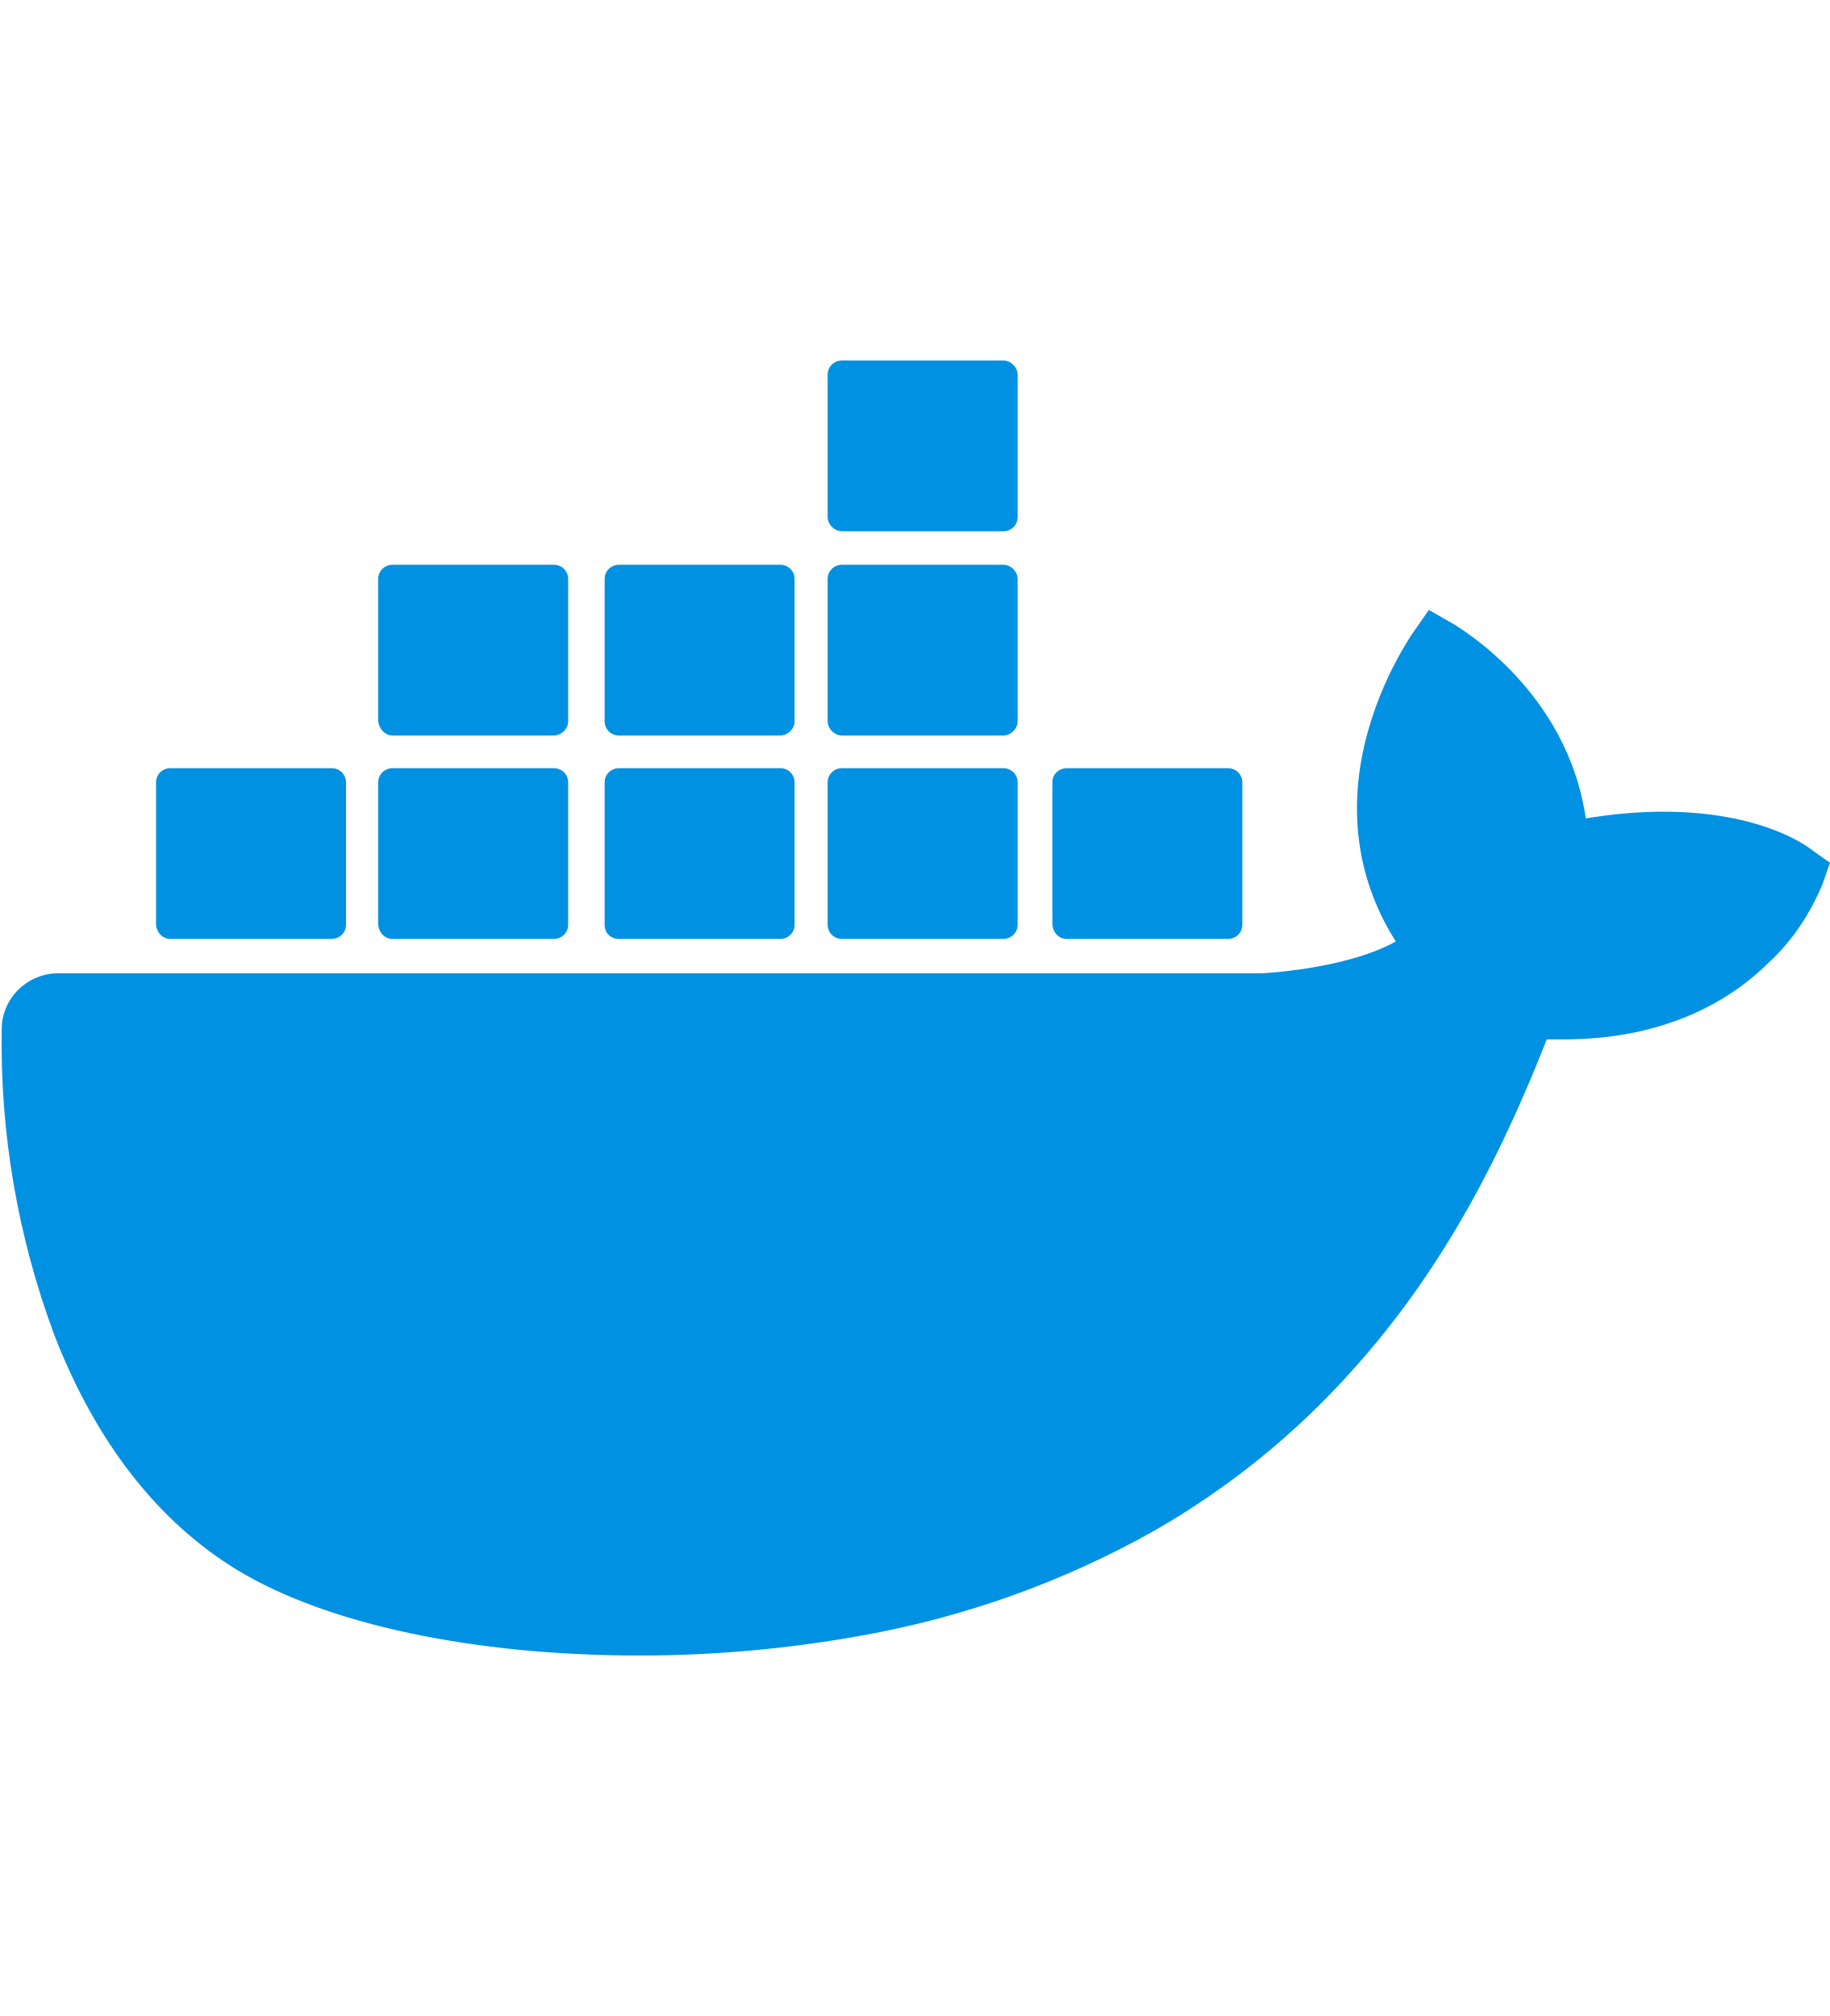
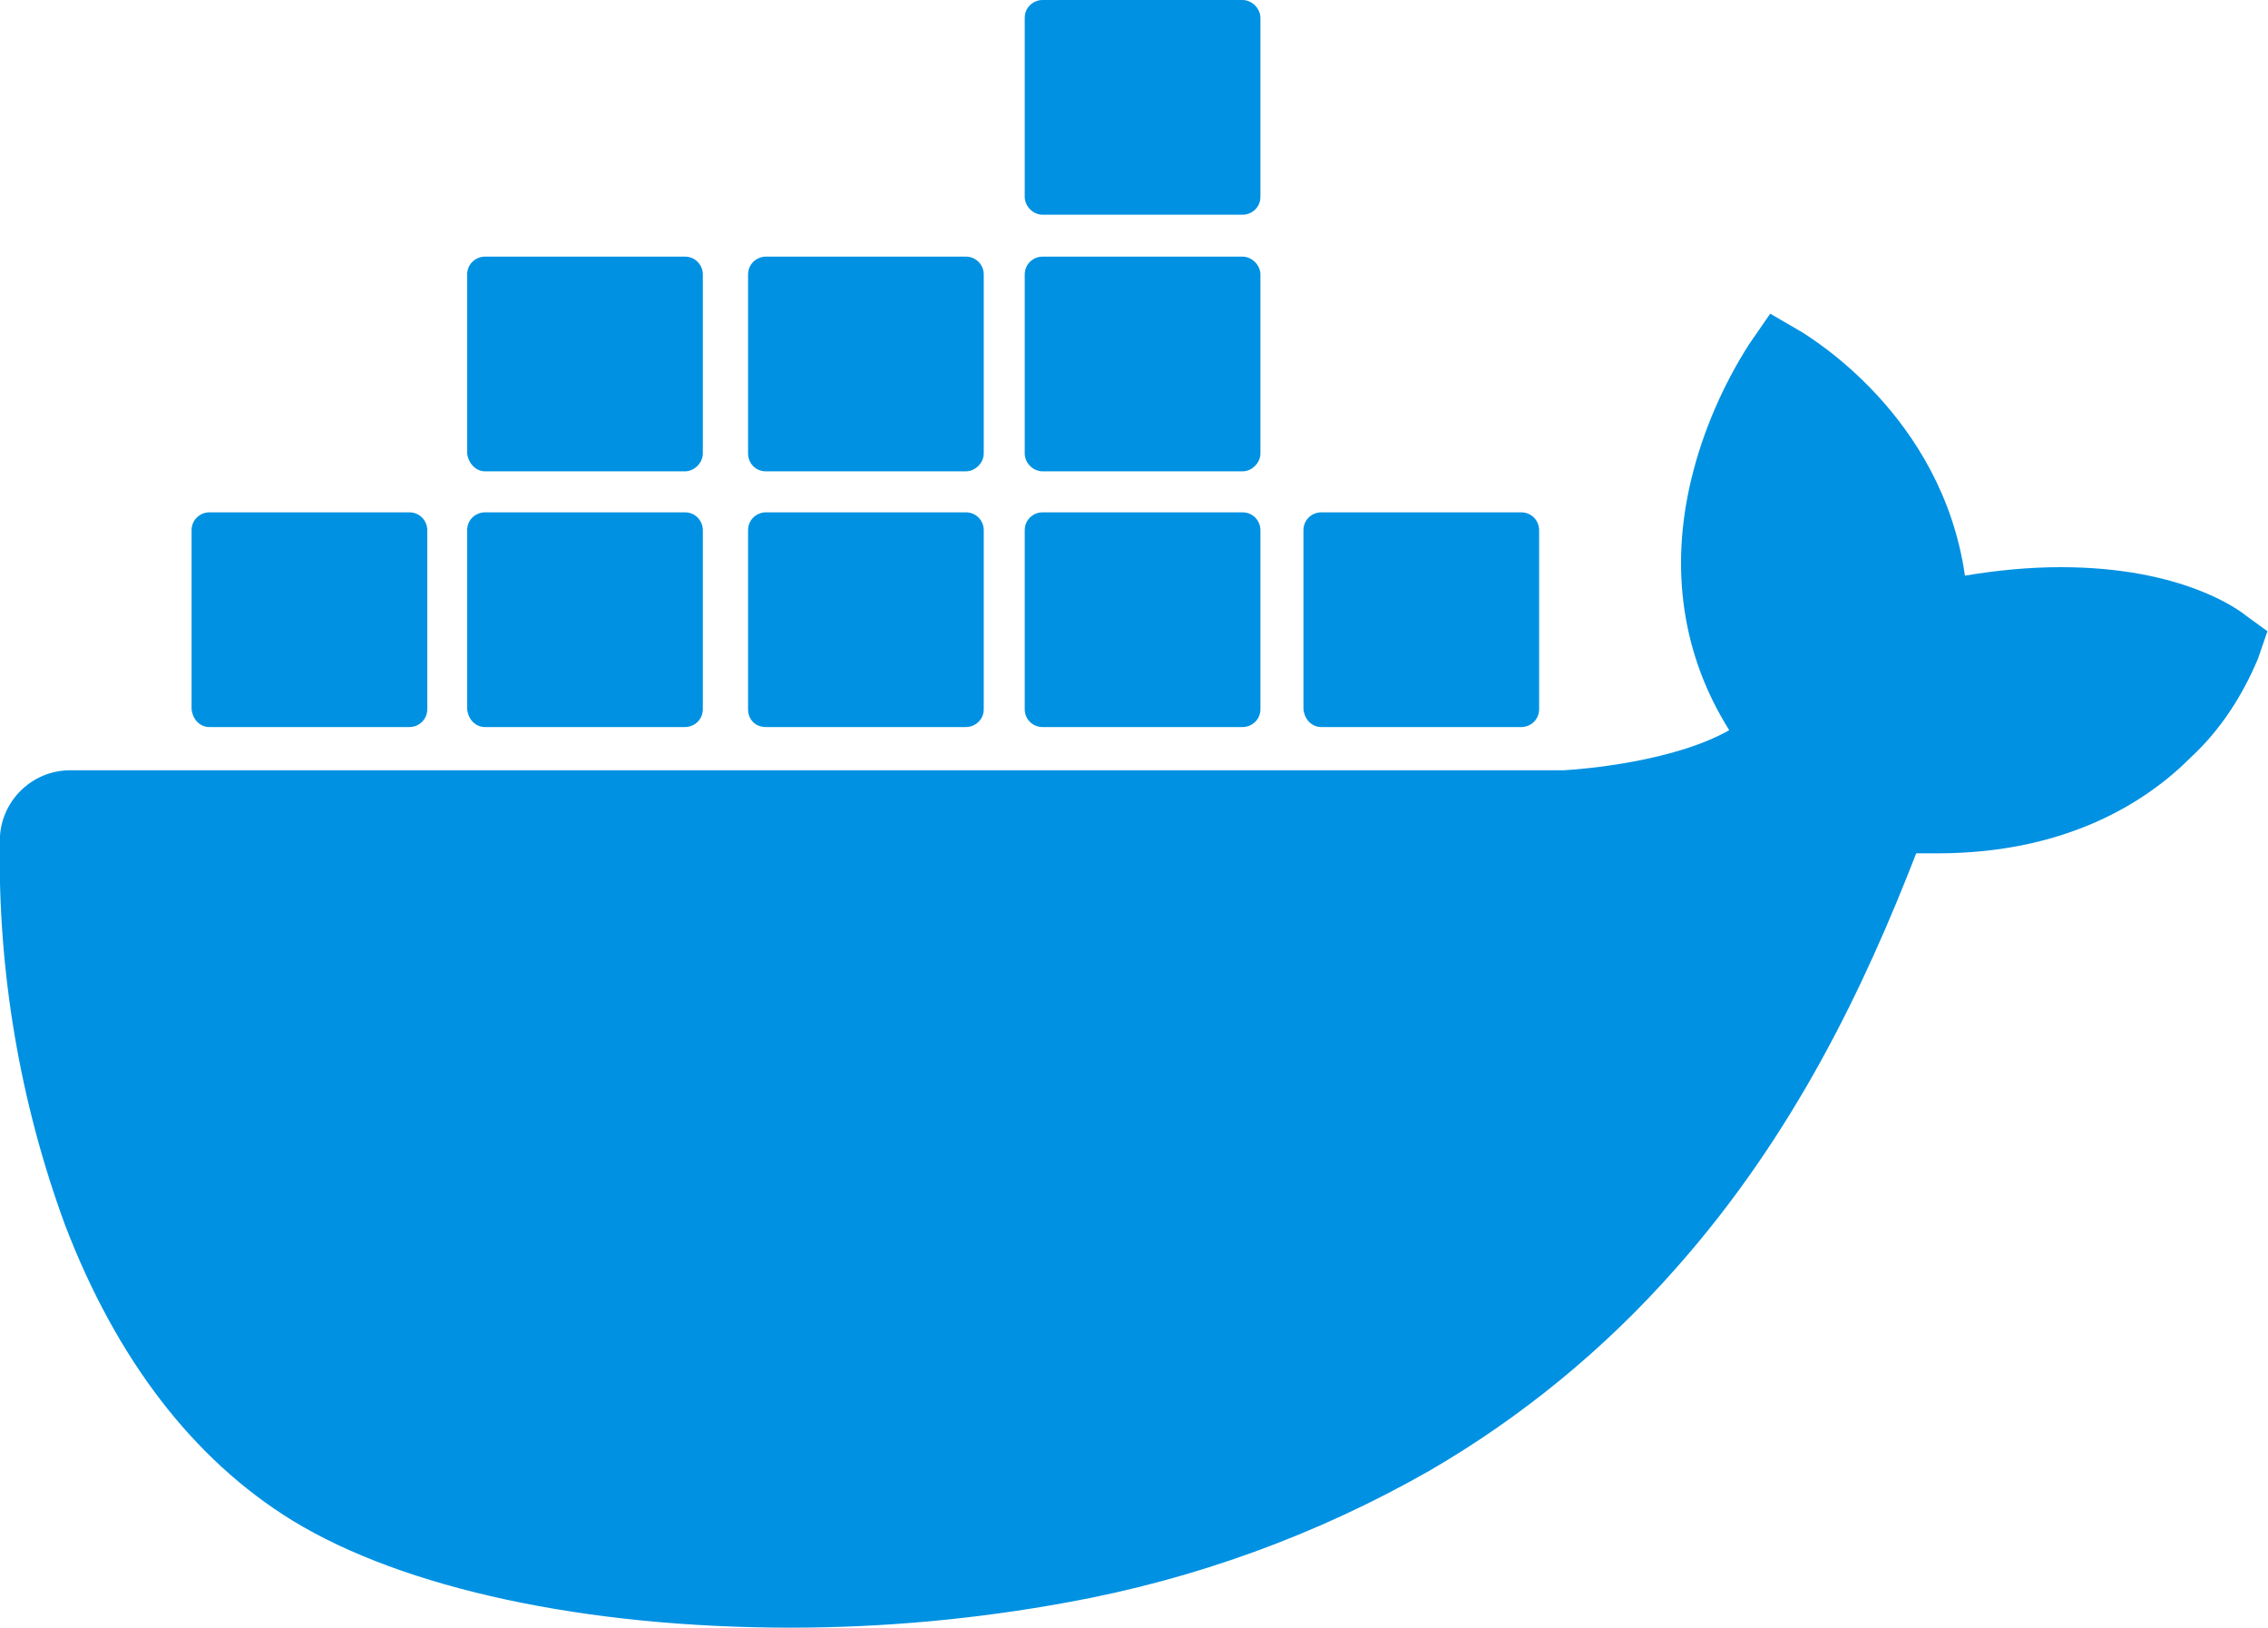
- <svg xmlns="http://www.w3.org/2000/svg" height="2500" viewBox="-.557 117.607 598.543 423.631" width="2269">
-   <g fill="#0091e2">
-     <path d="m592.162 277.804c-1.664-1.37-16.642-12.597-48.815-12.597-8.321 0-16.92.822-25.24 2.191-6.102-41.898-41.327-62.162-42.714-63.257l-8.598-4.93-5.547 7.942c-6.934 10.68-12.204 22.729-15.255 35.052-5.824 23.824-2.219 46.279 9.985 65.447-14.7 8.216-38.553 10.133-43.545 10.406h-393.853c-10.262 0-18.583 8.216-18.583 18.348-.554 33.956 5.27 67.912 17.197 99.951 13.59 35.052 33.838 61.067 59.91 76.95 29.4 17.799 77.383 27.931 131.468 27.931 24.408 0 48.815-2.19 72.946-6.572 33.56-6.025 65.734-17.526 95.412-34.23a260.485 260.485 0 0 0 64.902-52.577c31.342-34.778 49.925-73.663 63.515-108.167h5.547c34.116 0 55.195-13.418 66.844-24.92 7.766-7.12 13.59-15.882 17.751-25.74l2.497-7.12z" />
-     <path d="m55.193 306.83h52.698c2.497 0 4.716-1.916 4.716-4.654v-46.553c0-2.465-1.942-4.655-4.716-4.655h-52.698c-2.496 0-4.715 1.916-4.715 4.655v46.553c.277 2.738 2.219 4.655 4.715 4.655zm72.668 0h52.699c2.496 0 4.715-1.916 4.715-4.654v-46.553c0-2.465-1.942-4.655-4.715-4.655h-52.7c-2.496 0-4.715 1.916-4.715 4.655v46.553c.278 2.738 2.22 4.655 4.715 4.655m74.055 0h52.699c2.496 0 4.715-1.917 4.715-4.655v-46.553c0-2.465-1.942-4.655-4.715-4.655h-52.699c-2.496 0-4.715 1.916-4.715 4.655v46.553c0 2.738 1.942 4.655 4.715 4.655zm72.946 0h52.699c2.496 0 4.715-1.917 4.715-4.655v-46.553c0-2.465-1.942-4.655-4.715-4.655h-52.699c-2.496 0-4.715 1.916-4.715 4.655v46.553c0 2.738 2.219 4.655 4.715 4.655zm-147-66.543h52.698c2.496 0 4.715-2.19 4.715-4.655v-46.553c0-2.465-1.942-4.656-4.715-4.656h-52.699c-2.496 0-4.715 1.917-4.715 4.656v46.553c.278 2.464 2.22 4.655 4.715 4.655m74.055 0h52.699c2.496 0 4.715-2.19 4.715-4.655v-46.553c0-2.465-1.942-4.656-4.715-4.656h-52.699c-2.496 0-4.715 1.917-4.715 4.656v46.553c0 2.464 1.942 4.655 4.715 4.655m72.946 0h52.699c2.496 0 4.715-2.19 4.715-4.655v-46.553c0-2.465-2.22-4.656-4.715-4.656h-52.699c-2.496 0-4.715 1.917-4.715 4.656v46.553c0 2.464 2.219 4.655 4.715 4.655m0-66.817h52.699c2.496 0 4.715-1.917 4.715-4.655v-46.553c0-2.465-2.22-4.656-4.715-4.656h-52.699c-2.496 0-4.715 1.917-4.715 4.656v46.553c0 2.464 2.219 4.655 4.715 4.655m73.5 133.36h52.699c2.496 0 4.715-1.917 4.715-4.655v-46.553c0-2.465-1.941-4.655-4.715-4.655h-52.698c-2.497 0-4.716 1.916-4.716 4.655v46.553c.278 2.738 2.22 4.655 4.716 4.655" />
+ <svg xmlns="http://www.w3.org/2000/svg" version="1.1" id="Layer_1" x="0px" y="0px" viewBox="0 0 122.88 88.17" style="enable-background:new 0 0 122.88 88.17" xml:space="preserve">
+   <style type="text/css">.st0{fill:#0091E2;}</style>
+   <g>
+     <path class="st0" d="M121.68,33.34c-0.34-0.28-3.42-2.62-10.03-2.62c-1.71,0-3.48,0.17-5.19,0.46c-1.25-8.72-8.49-12.94-8.78-13.16 l-1.77-1.03l-1.14,1.65c-1.42,2.22-2.51,4.73-3.13,7.29c-1.2,4.96-0.46,9.63,2.05,13.62c-3.02,1.71-7.92,2.11-8.95,2.17l-80.93,0 c-2.11,0-3.82,1.71-3.82,3.82c-0.11,7.07,1.08,14.13,3.53,20.8c2.79,7.29,6.95,12.71,12.31,16.01c6.04,3.7,15.9,5.81,27.01,5.81 c5.01,0,10.03-0.46,14.99-1.37c6.9-1.25,13.51-3.65,19.6-7.12c5.02-2.91,9.52-6.61,13.34-10.94c6.44-7.24,10.26-15.33,13.05-22.51 c0.4,0,0.74,0,1.14,0c7.01,0,11.34-2.79,13.73-5.19c1.6-1.48,2.79-3.31,3.65-5.36l0.51-1.48L121.68,33.34L121.68,33.34z M71.59,39.38h10.83c0.51,0,0.97-0.4,0.97-0.97v-9.69c0-0.51-0.4-0.97-0.97-0.97l0,0l-10.83,0c-0.51,0-0.97,0.4-0.97,0.97l0,0v9.69 C70.68,38.98,71.08,39.38,71.59,39.38L71.59,39.38z M56.49,11.63h10.83c0.51,0,0.97-0.4,0.97-0.97V0.97c0-0.51-0.46-0.97-0.97-0.97 L56.49,0c-0.51,0-0.97,0.4-0.97,0.97l0,0v9.69C55.52,11.17,55.97,11.63,56.49,11.63L56.49,11.63z M56.49,25.53h10.83 c0.51,0,0.97-0.46,0.97-0.97v-9.69c0-0.51-0.46-0.97-0.97-0.97H56.49c-0.51,0-0.97,0.4-0.97,0.97l0,0v9.69 C55.52,25.08,55.97,25.53,56.49,25.53L56.49,25.53z M41.5,25.53h10.83c0.51,0,0.97-0.46,0.97-0.97v-9.69c0-0.51-0.4-0.97-0.97-0.97 l0,0H41.5c-0.51,0-0.97,0.4-0.97,0.97l0,0v9.69C40.53,25.08,40.93,25.53,41.5,25.53L41.5,25.53z M26.28,25.53h10.83 c0.51,0,0.97-0.46,0.97-0.97v-9.69c0-0.51-0.4-0.97-0.97-0.97l0,0H26.28c-0.51,0-0.97,0.4-0.97,0.97v9.69 C25.37,25.08,25.77,25.53,26.28,25.53L26.28,25.53z M56.49,39.38h10.83c0.51,0,0.97-0.4,0.97-0.97v-9.69c0-0.51-0.4-0.97-0.97-0.97 l0,0l-10.83,0c-0.51,0-0.97,0.4-0.97,0.97l0,0v9.69C55.52,38.98,55.97,39.38,56.49,39.38L56.49,39.38L56.49,39.38z M41.5,39.38 h10.83c0.51,0,0.97-0.4,0.97-0.97l0,0v-9.69c0-0.51-0.4-0.97-0.97-0.97l0,0l-10.83,0c-0.51,0-0.97,0.4-0.97,0.97l0,0v9.69 C40.53,38.98,40.93,39.38,41.5,39.38L41.5,39.38L41.5,39.38z M26.28,39.38h10.83c0.51,0,0.97-0.4,0.97-0.97l0,0v-9.69 c0-0.51-0.4-0.97-0.97-0.97l0,0l-10.83,0c-0.51,0-0.97,0.4-0.97,0.97v9.69C25.37,38.98,25.77,39.38,26.28,39.38L26.28,39.38z M11.35,39.38h10.83c0.51,0,0.97-0.4,0.97-0.97l0,0v-9.69c0-0.51-0.4-0.97-0.97-0.97l0,0l-10.83,0c-0.51,0-0.97,0.4-0.97,0.97l0,0 v9.69C10.44,38.98,10.84,39.38,11.35,39.38L11.35,39.38L11.35,39.38z" />
  </g>
</svg>
